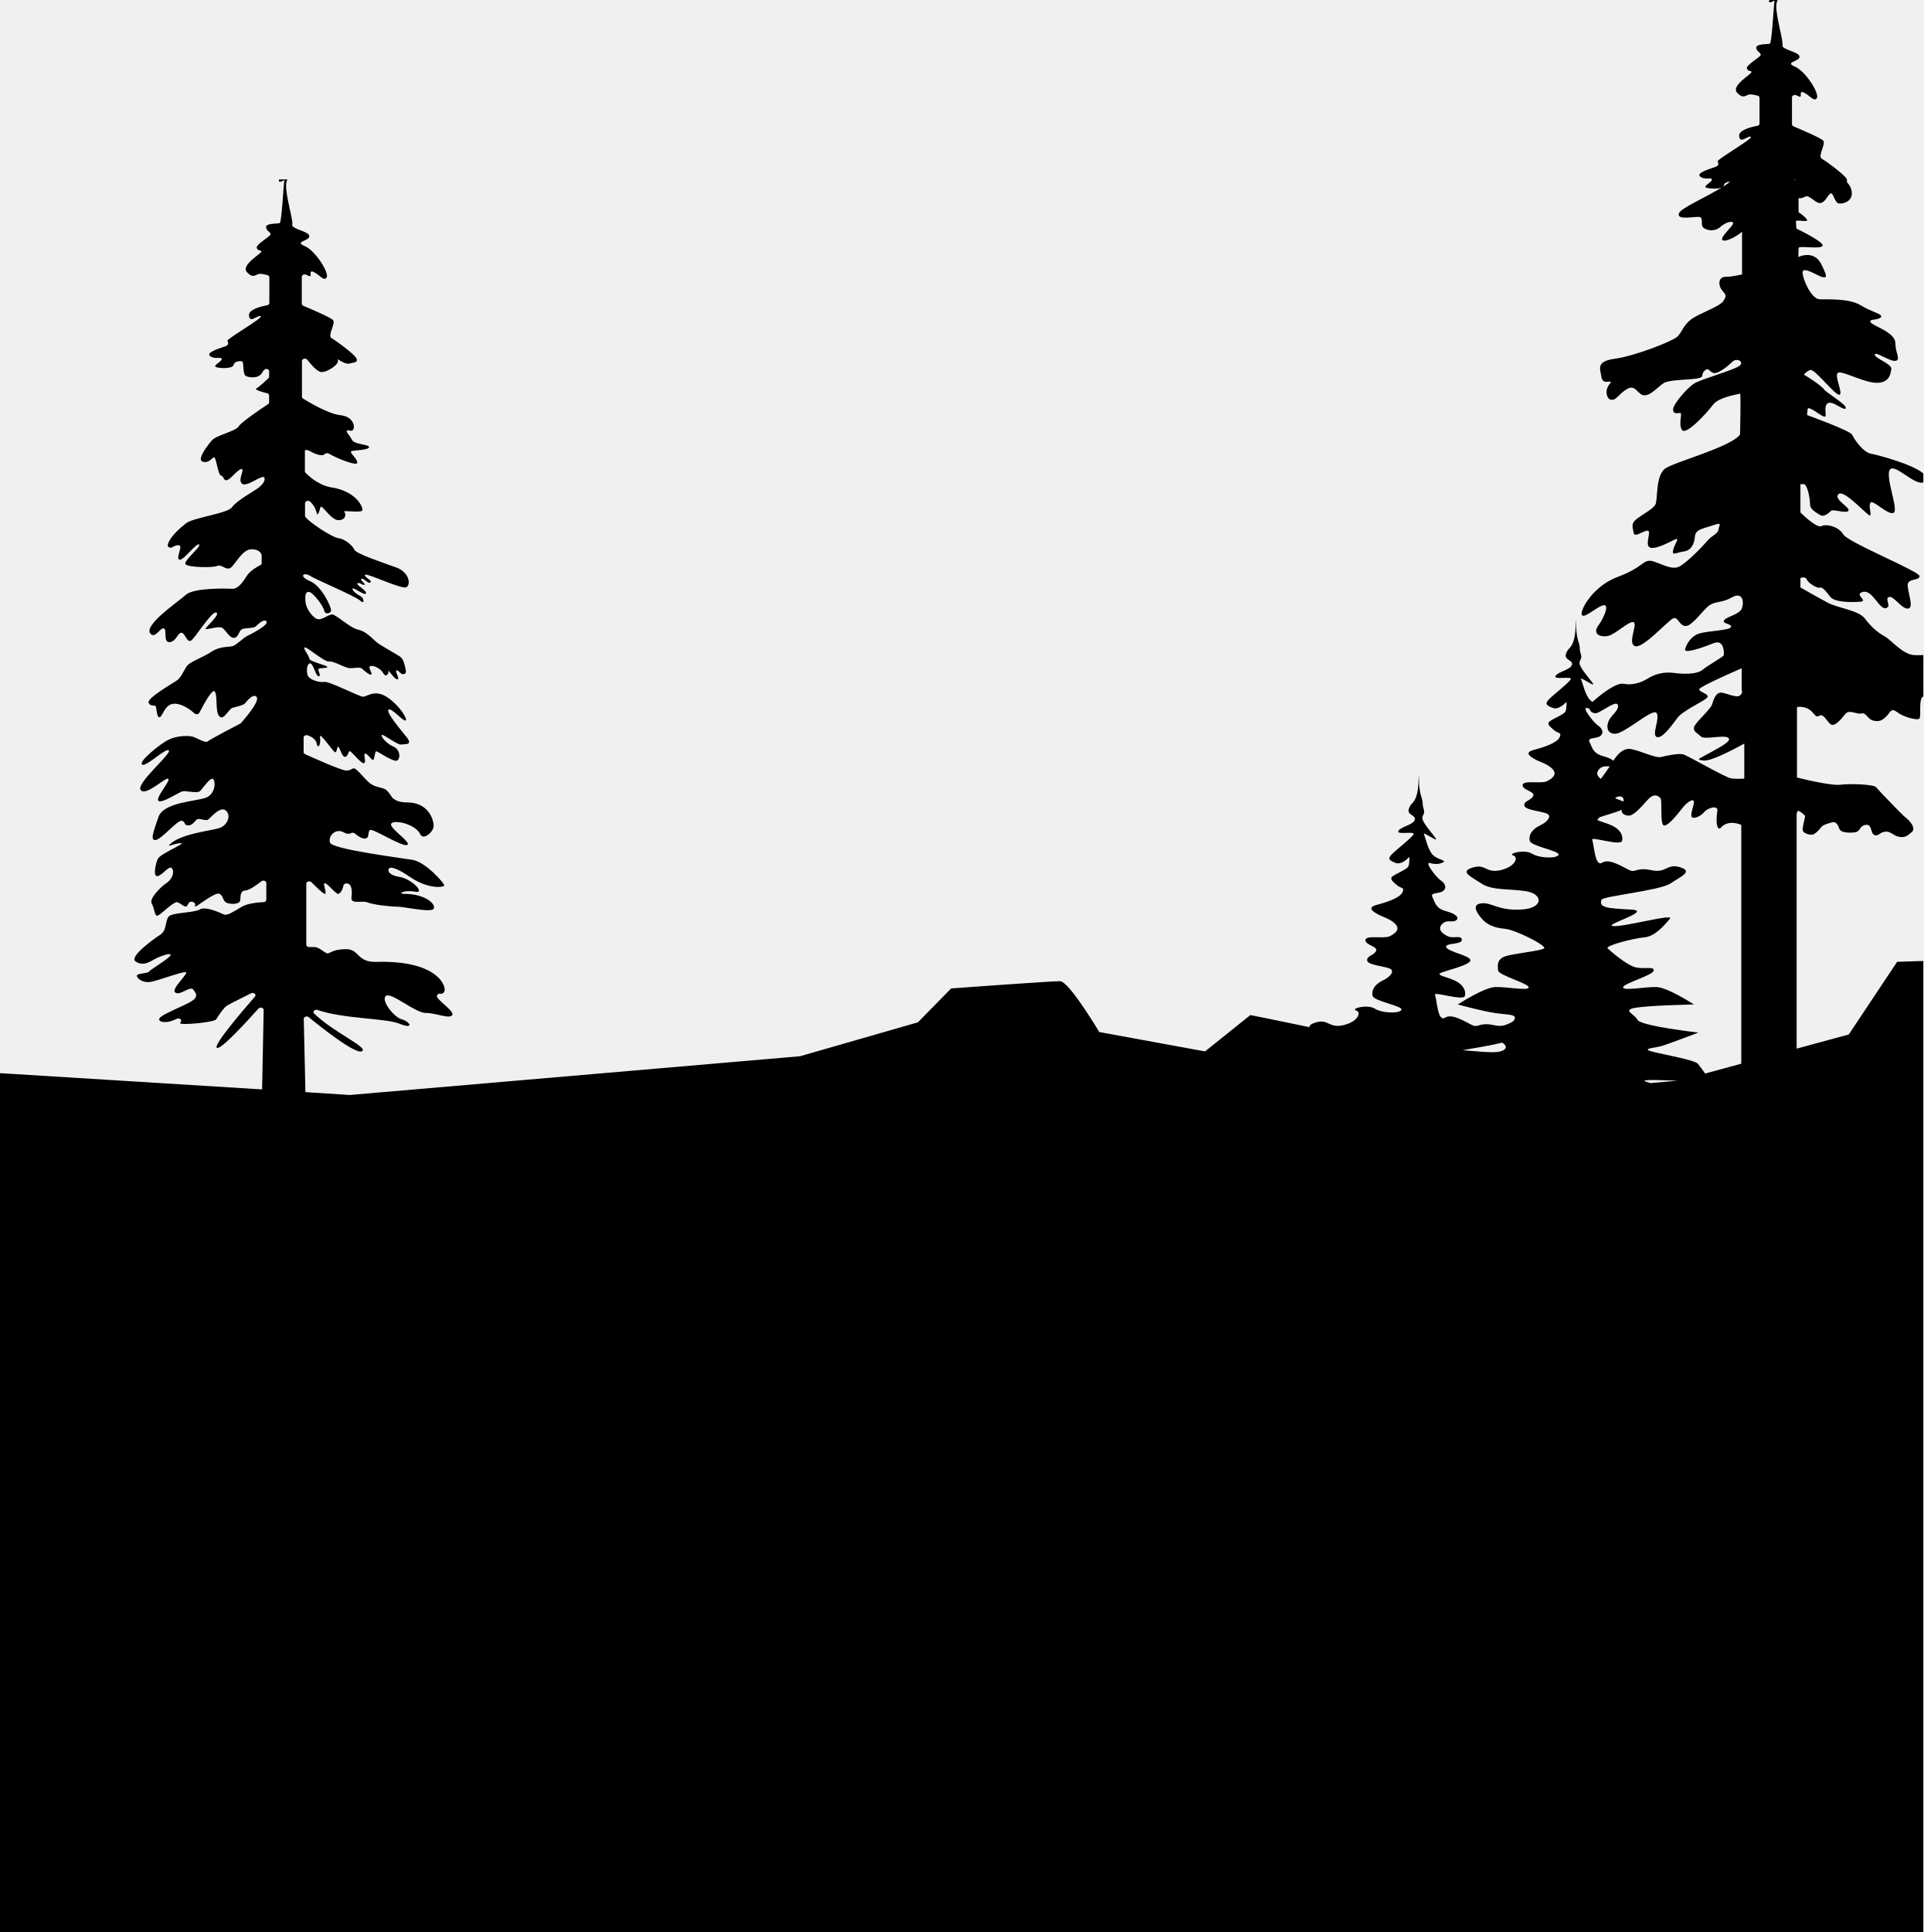
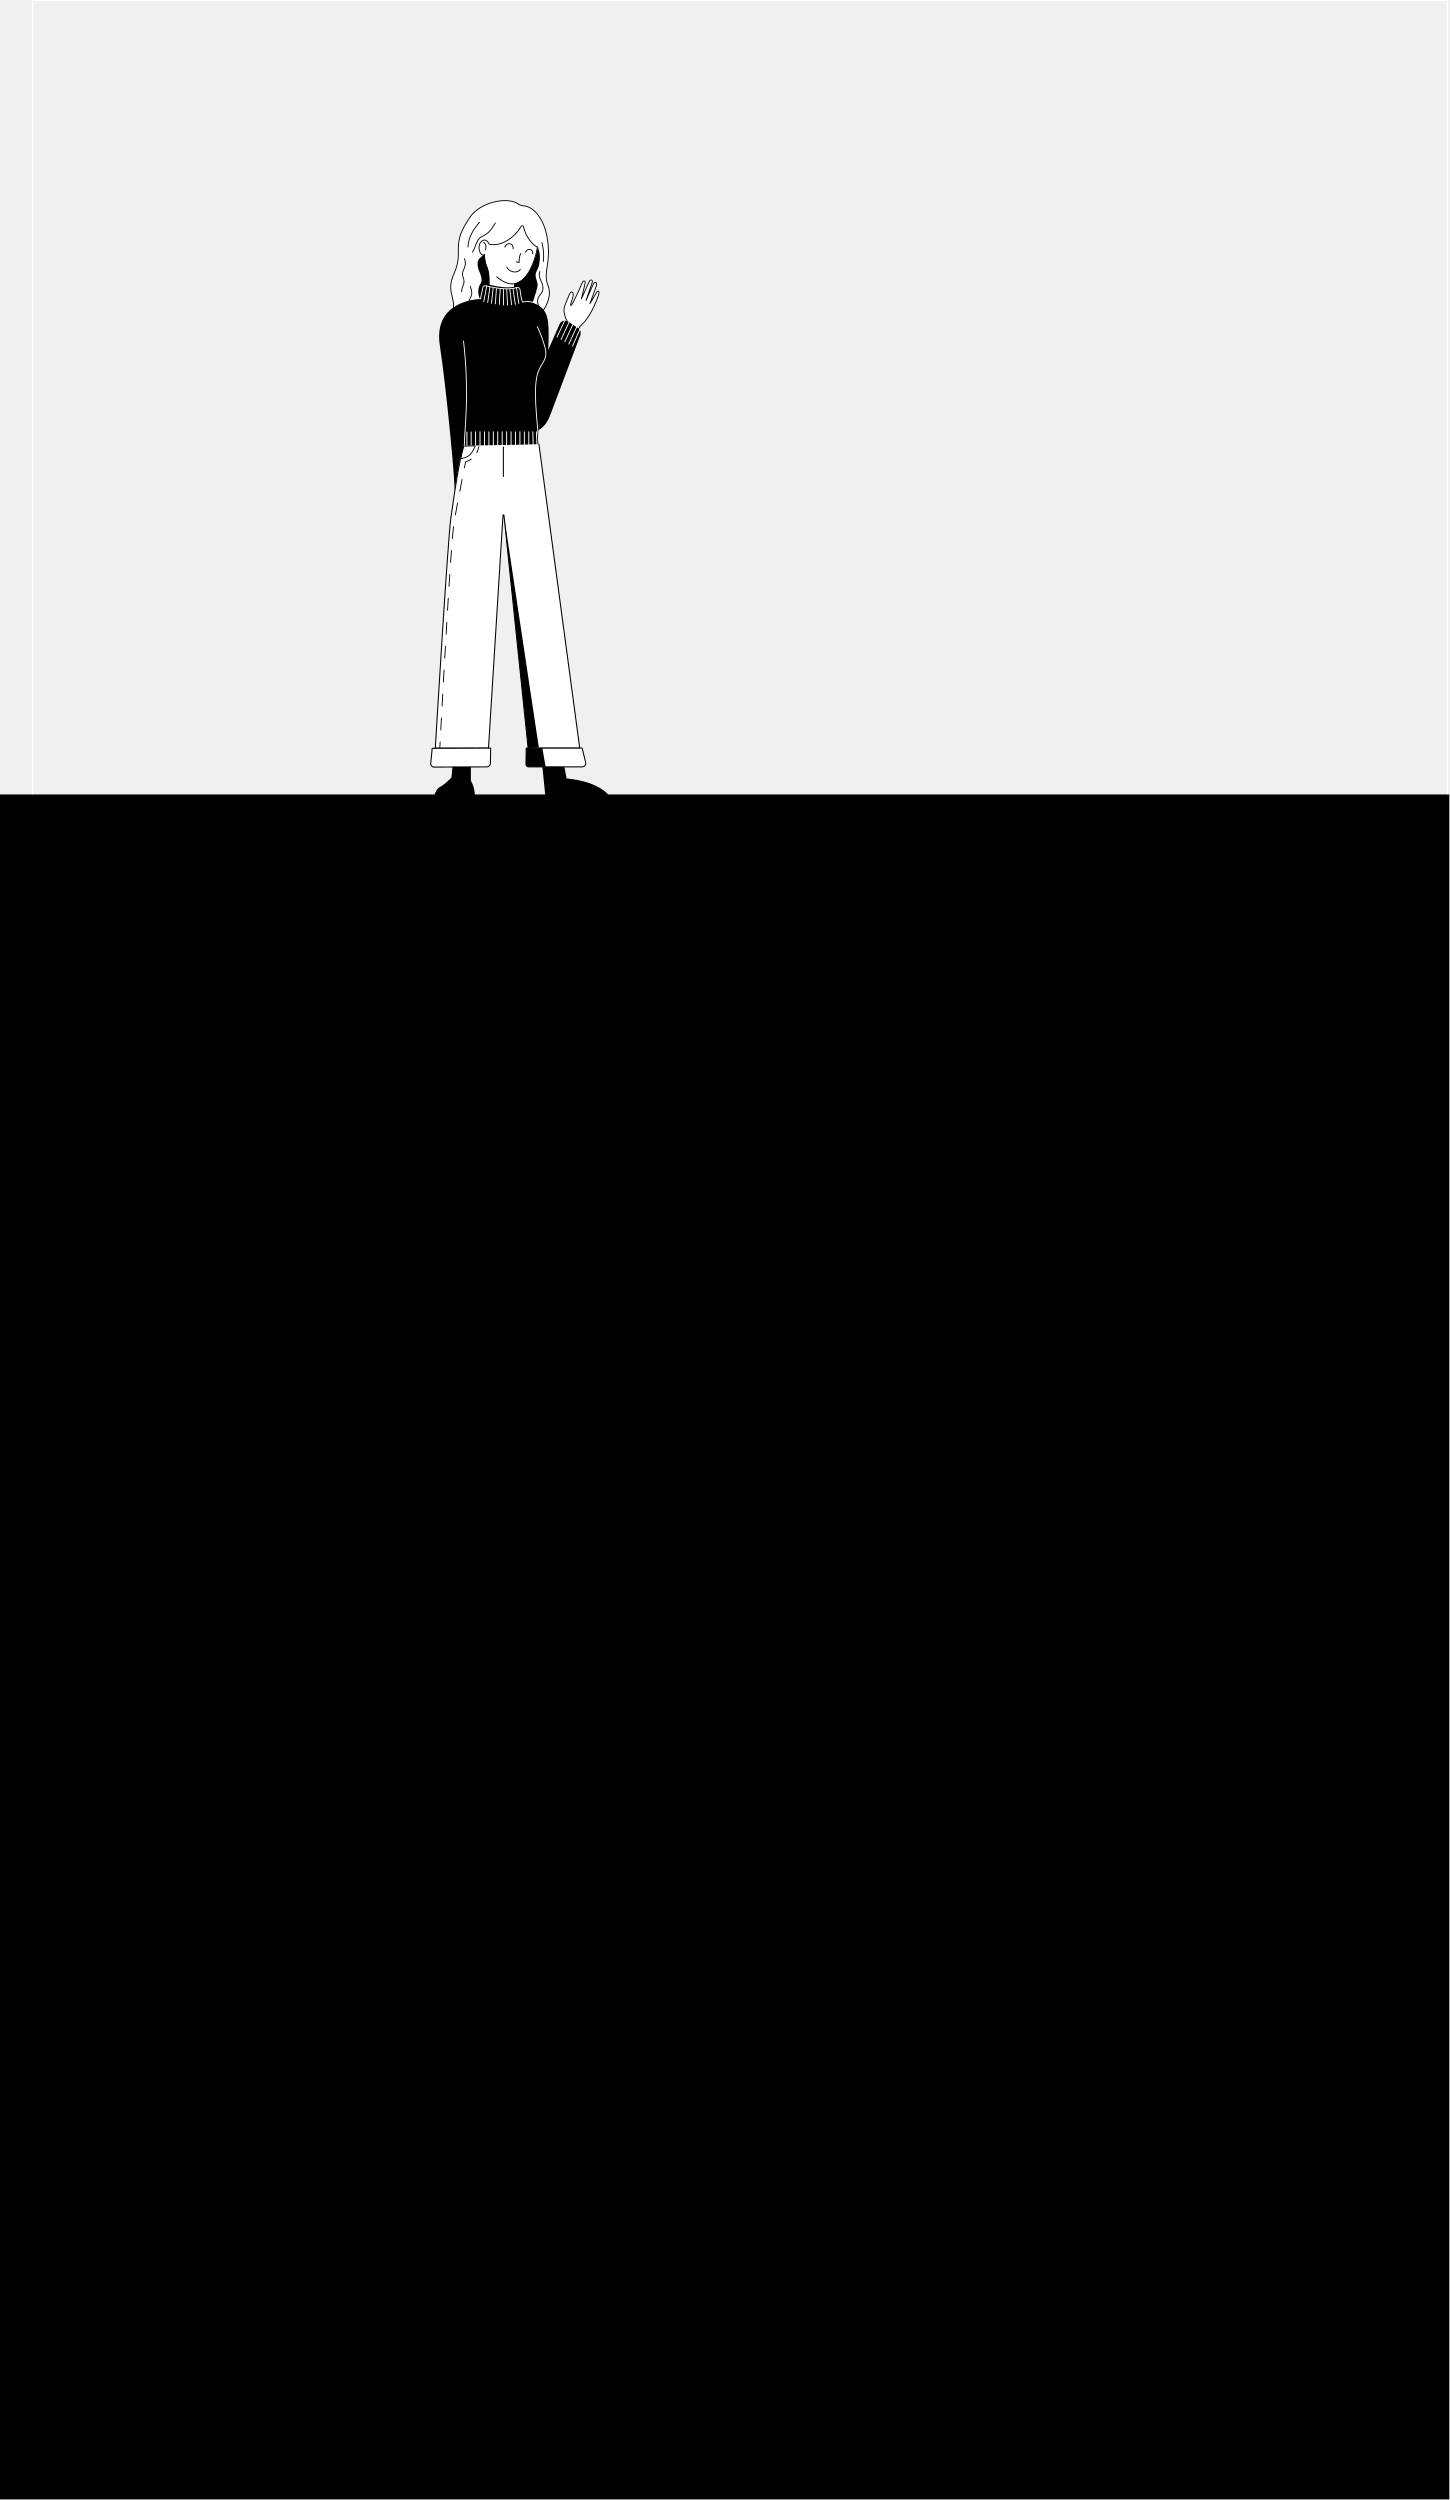
- <svg xmlns="http://www.w3.org/2000/svg" id="Layer_2" data-name="Layer 2" viewBox="0 0 1932.79 1941.22">
-   <g id="Layer_6" data-name="Layer 6">
-     <path d="M1932.79,484.64v-8.88c-10.43-9.3-45.88-18.66-52.54-19.87-8.3-1.5-17.14-15.02-19.01-19.1-1.87-4.08-45.26-19.74-45.26-19.74,0,0,0-2.15.54-6.01.54-3.86,12.05,6.01,16.34,7.51,4.28,1.5-1.07-9.01,3.48-13.09,4.55-4.08,16.87,8.15,18.48,4.72,1.61-3.43-20.09-15.88-21.96-19.1-1.87-3.22-19.01-14.38-19.82-14.38s1.87-3.43,6.16-4.94c4.29-1.5,24.91,25.54,29.19,24.89,4.29-.64-5.62-19.74-1.34-22.1,4.29-2.36,26.25,10.09,38.83,10.09s13.93-8.37,14.73-13.73c.8-5.36-16.6-10.73-16.6-14.59s15.53,7.3,20.89,6.22c5.36-1.07,0-7.08-.27-18.03s-23.3-17.17-24.91-20.82c-1.61-3.65,6.7-1.5,10.18-4.72,3.48-3.22-8.57-5.15-20.09-12.23-11.52-7.08-32.94-5.79-41.24-6.01-8.3-.21-17.14-20.39-17.14-27.04s15,3.43,19.28,4.51c4.29,1.07,6.96,1.93-.54-12.88-7.5-14.81-23.03-7.08-23.03-7.08,0,0,.27-6.22.27-9.01s21.69,1.5,24.1-2.15c2.41-3.65-26.25-17.38-26.25-17.38,0,0-.27-4.51-.54-7.08-.27-2.58,11.78,1.07,11.25-1.5-.54-2.58-8.57-7.94-8.57-7.94v-14.16s2.68.86,6.7-1.5c4.02-2.36,10.71,7.51,15.53,6.44s6.7-7.3,9.64-9.44,4.29,9.01,8.3,9.87c4.02.86,16.6-1.93,12.59-14.81-.64-2.07-2.2-4.39-4.35-6.86.45-.6.48-1.45-.05-2.79-1.62-4.09-20.77-18.07-25.11-20.53-4.34-2.45,4.6-15,1.45-18.21-2.7-2.75-23.8-11.72-29.76-14.21-.96-.4-1.56-1.2-1.56-2.07v-27.13c0-1.56,1.89-2.72,3.75-2.24.78.2,1.7.56,2.78,1.15,4.99,2.73-.57-6.18,5.11-3.82,5.67,2.36,10.78,10.18,13.39,5.55,2.61-4.64-11.35-27-22.24-31.55-10.89-4.55,5.22-5,4.77-10s-18.27-6.91-17.13-11.46c1.13-4.55-7.04-29.91-6.13-40.46.2-2.37.69-3.92,1.31-4.94h-8.37c-.5,1.48-.38,2.57,1.04,2.31,2.95-.55,4.65-2.82,4.08-.64-.57,2.18-2.61,41.46-4.54,42.19-1.93.73-13.84-.09-13.73,4,.11,4.09,5.11,5,4.43,7.46-.68,2.45-15.43,10.27-13.73,13.73,1.7,3.46,4.2,1.36,4.54,3.36.34,2-20.88,13.55-14.52,20.64,6.35,7.09,9.19,2.18,12.37,1.82,2.09-.24,5.86.59,8.19,1.18,1.21.31,2.02,1.21,2.02,2.23v25.87c0,1.09-.94,2.04-2.26,2.28-5.52.99-19.17,4.12-18.22,10.55,1.19,8.05,8.34-.95,11.74.41,3.4,1.36-34.38,22.78-33.36,24.82,1.02,2.05,1.36,3.82-1.53,5.18s-20.94,6-16,9.96,10.89.41,11.74,2.86c.85,2.45-9.02,6.68-5.96,8.18,2.44,1.19,11.77,1.78,15.91-.02-16.62,10.23-41.45,20.93-43.07,26.01-2.21,6.92,13.46,3.38,19.68,3.54,6.23.16,1,8.05,5.22,11.11,4.22,3.06,11.85,3.54,16.87-1.13,5.02-4.67,13.26-6.76,12.65-3.38-.6,3.38-15.06,15.45-10.04,17.06,5.02,1.61,19.08-7.89,19.08-9.01v43.13s-10.44,2.58-16.67,2.41c-6.23-.16-7.83,7.08-4.22,12.39,3.62,5.31,6.43,5.47,2.21,11.75-4.22,6.28-24.3,12.39-32.54,18.67-8.24,6.28-9.04,13.04-14.06,17.54-5.02,4.51-42.18,19.15-62.07,21.89-19.89,2.74-15.27,9.82-13.86,18.83,1.41,9.01,13.26.48,8.03,6.76-5.22,6.28-3.01,15.29,2.01,15.77,5.02.48,7.63-6.44,16.07-11.11,8.44-4.67,10.24,6.6,17.07,6.6s14.06-9.17,19.48-12.39c5.42-3.22,22.3-3.06,32.14-4.35,9.84-1.29,4.22-3.54,8.64-7.89,4.42-4.35,4.82,1.45,9.44,2.25,4.62.8,14.26-7.08,18.48-11.27,4.22-4.18,11.85-.64,7.83,3.54-4.02,4.18-38.77,13.68-46,18.19-7.23,4.51-21.29,20.76-21.29,26.07s4.82,3.54,7.23,3.54-2.21,11.75,1.81,17.22c4.02,5.47,24.71-16.9,30.93-25.27,6.23-8.37,26.31-10.62,27.32-11.43,1-.8,0,41.04,0,41.04-7.63,12.07-64.07,27.2-74.72,33.96s-7.63,32.19-10.44,36.7c-2.81,4.51-9.84,7.89-17.47,13.36-7.63,5.47-5.22,8.69-4.42,14.49.8,5.79,8.24-.97,13.66-1.77,5.42-.8-3.01,14.32,2.81,16.9s21.69-6.6,25.91-8.37-1.21,4.99-2.61,11.11c-1.41,6.12,3.21,2.25,10.65,1.29,7.43-.97,10.65-7.4,11.25-14.97.6-7.56,8.84-8.05,18.48-11.43,9.64-3.38,5.82,0,5.22,4.35-.6,4.35-6.83,6.12-10.85,10.94-4.02,4.83-19.89,21.57-28.52,26.23-8.64,4.67-22.7-5.96-29.93-5.79-7.23.16-7.63,7.08-32.14,16.26-24.51,9.17-37.56,32.83-35.95,37.82,1.61,4.99,14.46-7.4,21.29-9.33,6.83-1.93,1.81,11.43-4.62,20.28s2.41,12.07,9.84,10.46c7.43-1.61,21.69-15.93,25.71-13.68,4.02,2.25-6.63,21.41,1.41,23.98s33.34-26.07,38.36-28c5.02-1.93,5.83,7.89,12.65,7.73,6.83-.16,17.68-17.06,24.1-21.08,6.43-4.02,12.05-1.93,22.3-7.73,10.24-5.79,12.25,3.86,10.04,10.62-2.21,6.76-14.86,8.37-17.88,12.23-3.01,3.86,7.83,3.54,6.83,6.92-1,3.38-21.49,3.86-30.93,6.28-9.44,2.41-14.26,11.75-15.27,16.26-1,4.51,16.87-1.45,28.32-6.12,11.45-4.67,10.65,9.98,10.65,11.75s-16.07,10.3-21.29,14.81c-5.22,4.51-18.28,4.67-28.92,3.22-10.65-1.45-19.68,1.45-26.51,5.79s-16.27,6.76-23.7,5.15c-7.43-1.61-22.09,9.82-30.33,17.06-.45.39-.85.78-1.22,1.16-.84-.53-1.64-1.12-2.35-1.81-5.19-5.05-7.54-17.6-9.2-21.02s14.95,8.76,11.98,4.31c-2.97-4.46-11.24-13.52-13.1-18.57-1.85-5.05,2.9-4.9.86-11.29-2.04-6.39.25-4.46-2.53-12.78-2.68-8.02-2.09-20.28-2.38-21.56,0-.03,0-.13,0-.13,0,0,0,.04-.01.05,0-.01,0-.05-.01-.05,0,0,0,.1,0,.13-.29,1.28.3,13.54-2.38,21.56-2.78,8.32-5.56,6.54-7.6,12.92-2.04,6.39,7.79,6.09,5.93,11.14-1.85,5.05-13.35,6.39-16.31,10.84-2.97,4.46,16.87,0,15.2,3.42-1.67,3.42-16.13,14.56-21.32,19.61-5.19,5.05-3.34,6.68,3.15,9.21s13.9-6.09,13.9-6.09c0,0,.37,6.98-1.11,9.8-1.48,2.82-11.31,6.68-15.39,9.51-4.08,2.82.19,5.79,4.08,9.21,3.89,3.42,8.16,1.78,5.38,7.28-2.78,5.5-15.02,9.66-25.77,12.48-10.75,2.82-2.6,7.28,1.3,9.51,3.89,2.23,13.16,4.75,17.8,10.1,4.64,5.35-.93,9.51-6.3,12.03-5.38,2.53-23.92-1.49-24.1,3.71-.19,5.2,13.16,6.39,10.57,11.14-2.6,4.75-9.08,4.46-8.9,9.21.19,4.75,17.61,5.94,22.8,8.32,5.19,2.38.93,8.17-7.23,12.03-8.16,3.86-11.49,10.1-10.01,15.45,1.48,5.35,30.78,10.1,28.92,13.96-1.85,3.86-19.28,3.57-26.7-1.19-7.42-4.75-24.84,0-18.91,1.78,5.93,1.78,1.85,11.59-12.98,14.86-14.83,3.27-14.46-6.83-27.81-2.67-13.35,4.16-1.85,8.91,8.9,16.04,10.75,7.13,27.81,5.05,44.87,7.72,17.06,2.67,18.17,17.23-5.19,18.42-23.36,1.19-29.29-7.43-39.68-6.24-10.38,1.19-4.45,9.8.37,15.45,4.82,5.65,12.24,9.21,22.99,10.1s42.27,16.94,39.67,19.61c-2.6,2.67-30.03,5.05-38.93,8.02s-7.79,9.51-7.42,14.26c.37,4.75,30.78,13.07,30.78,16.94s-21.88-.59-33.37-.3c-11.49.3-37.82,17.53-37.82,17.53,0,0,21.51,5.94,35.6,8.32,14.09,2.38,24.47.89,21.14,7.13-.58,1.08-2.04,2.13-4.05,3.13-.77.34-1.53.7-2.32,1.04-1,.41-2.08.81-3.22,1.2-2.66.76-5.87,1.06-10.45.05-14.83-3.27-16.12,2.6-21.66.15-7.04-3.12-20.58-12.48-27.99-7.72-7.42,4.75-8.16-19.09-10.01-22.95-1.85-3.86,28.52,6.46,30.01,1.11,1.48-5.35-1.85-11.59-10.01-15.45-8.16-3.86-19.35-5.35-14.16-7.72,5.19-2.38,29.54-7.87,29.73-12.63s-21.57-8.24-24.17-13c-2.6-4.75,15.76-2.38,15.57-7.58-.19-5.2-8.46-.97-13.84-3.49-5.38-2.53-10.94-6.68-6.3-12.03,4.63-5.35,10.13-1.63,14.02-3.86,3.89-2.23,1.3-6.54-9.46-9.36-10.75-2.82-11.12-8.54-13.91-14.04s6.95-3.05,10.85-6.46c3.89-3.42,1.58-7.65-2.5-10.47-4.08-2.82-10.13-11.07-11.61-13.89-1.48-2.82-.34-3.94-.34-3.94,0,0,6.65,2.75,13.14.22,6.49-2.53-3.77-2.75-8.97-7.8-5.19-5.05-7.54-17.6-9.2-21.02-1.67-3.42,14.95,8.76,11.98,4.31-2.97-4.46-11.24-13.52-13.1-18.57-1.85-5.05,2.9-4.9.86-11.29-2.04-6.39.25-4.46-2.53-12.78-2.68-8.02-2.09-20.28-2.38-21.56,0-.03,0-.13,0-.13,0,0,0,.04-.01.05,0-.01,0-.05-.01-.05,0,0,0,.1,0,.13-.29,1.28.3,13.54-2.38,21.56-2.78,8.32-5.56,6.54-7.6,12.92-2.04,6.39,7.79,6.09,5.93,11.14-1.85,5.05-13.35,6.39-16.31,10.84-2.97,4.46,16.87,0,15.2,3.42-1.67,3.42-16.13,14.56-21.32,19.61-5.19,5.05-3.34,6.69,3.15,9.21,6.49,2.53,13.9-6.09,13.9-6.09,0,0,.37,6.98-1.11,9.8-1.48,2.82-11.31,6.68-15.39,9.51s.19,5.79,4.08,9.21c3.89,3.42,8.16,1.78,5.38,7.28-2.78,5.5-15.02,9.66-25.77,12.48-10.75,2.82-2.6,7.28,1.3,9.51,3.89,2.23,13.16,4.75,17.8,10.1,4.63,5.35-.93,9.51-6.3,12.03-5.38,2.53-23.92-1.49-24.1,3.71-.19,5.2,13.16,6.39,10.57,11.14-2.6,4.75-9.08,4.46-8.9,9.21s17.61,5.94,22.8,8.32c5.19,2.38.93,8.17-7.23,12.03-8.16,3.86-11.49,10.1-10.01,15.45,1.48,5.35,30.78,10.1,28.92,13.96-1.85,3.86-19.28,3.57-26.7-1.19-7.42-4.75-24.84,0-18.91,1.78,5.93,1.78,1.85,11.59-12.98,14.86-14.83,3.27-14.46-6.83-27.81-2.67-4.65,1.45-6.28,2.97-5.98,4.63-33.11-6.98-59.41-12.16-59.41-12.16l-45.56,36.51-106.3-19.47s-30.37-51.11-39.48-51.11-109.34,7.3-109.34,7.3l-33.41,34.07-118.45,34.07-452.55,38.94-44.5-2.89-1.68-73.62c-.05-2.11,3.15-3.19,4.99-1.68,13.08,10.69,47.1,37.65,53.54,34.22,6.93-3.7-28.14-18.62-48.06-37.81-1.96-1.89.58-4.64,3.38-3.66,25.5,8.98,68.35,8.22,82.01,13.69,16,6.41,10.67-2.14,2.67-4.27-8-2.14-21.33-19.23-16-23.5,5.33-4.27,29.33,17.09,40,17.09s24,6.41,26.67,2.14c2.67-4.27-17.3-16.09-15.32-19.8,1.99-3.71,4.65.57,7.32-3.71,2.67-4.27-5.33-32.05-69.33-29.91-18.67,0-16-12.82-29.33-12.82s-16,4.27-18.67,4.27-8-6.41-13.33-6.41h-5.08c-1.61,0-2.92-1.05-2.92-2.34v-61.31c0-2.22,3.49-3.19,5.21-1.45,4.92,5.01,11.79,11.68,13.46,11.68,2.67,0-2.67-10.68,0-10.68s10.67,10.68,13.33,10.68,5.33-6.41,5.33-8.55,10.67-6.41,8,12.82c0,6.41,10.67,2.14,16,4.27,5.33,2.14,21.33,4.27,29.33,4.27s34.67,6.41,37.33,2.14-8-14.96-29.33-14.96c-8,0,0-4.27,10.67-2.14,10.67,2.14-2.67-12.82-16-14.96-8.58-1.37-10.53-4.52-10.84-6.59-.22-1.5,1.4-2.81,3.26-2.58,2.87.35,8.28,2.33,18.24,9.17,18.67,12.82,34.67,10.68,34.67,8.55s-18.67-23.5-32-25.64c-13.33-2.14-80-10.68-82.67-17.09s5.33-14.96,13.33-10.68c4,2.14,6.21,1.85,7.43,1.03,1.18-.8,2.98-.64,4.03.27,2.57,2.21,6.57,5.11,9.88,5.11,5.33,0,2.67-6.41,5.33-8.55,2.67-2.14,32,17.09,37.33,14.96,5.33-2.14-18.67-17.09-16-21.37,2.67-4.27,24,0,29.33,10.68,2.67,6.41,13.33-2.14,13.33-8.55s-5.33-23.5-26.67-23.5c-13.33,0-16-6.41-16-6.41,0,0-2.67-4.27-5.33-6.41s-10.67-2.14-16-6.41c-5.33-4.27-13.33-14.96-16-14.96s-2.67,2.14-8,2.14c-4.7,0-34.22-13.26-41.19-16.42-.91-.41-1.47-1.19-1.47-2.03v-14.73c0-1.67,2.12-2.8,4.05-2.16,3.6,1.19,8.4,3.68,9.17,8.61.45,3.91,4.31,3.77,3.29-7.36-.4-4.73,12.48,14.14,14.75,15.55,2.27,1.41,1.99-5.32,3.46-5.36,1.48-.05,3.52,10.09,6.75,10.18,3.23.09,3.23-5.59,4.88-5.73,1.65-.14,11.57,13,14.35,12.09,2.78-.91-1.3-9.59,1.19-9.64,2.5-.05,6.47,6.96,7.94,6.36s1.65-8.32,3.06-8.68c1.42-.36,18.1,11.96,21.45,9.09,3.35-2.86,2.27-11.23-4.31-13.91s-12.77-10.32-11.52-11.59c1.25-1.27,16.17,10.41,19.46,9.64s12.48,1.14,5.5-7.5c-6.98-8.64-20.99-25.32-18.1-27.55,2.89-2.23,14.47,11.73,17.08,10.91,2.61-.82-5.79-15-18.44-23.41-12.65-8.41-20.48-.32-24.4-.5-3.91-.18-34.04-15.82-38.81-14.91s-15.77-2-17.02-7.46c-1.25-5.46.11-11.55,3.06-11.09,2.95.45,5.67,13.73,8.51,12.91,2.84-.82-2.16-6.64,0-7.64,2.16-1,8.4-.27,8.51-1.73.11-1.45-18.04-5.46-18.16-8.37-.11-2.91-7.04-10.91-4.43-11.27,2.61-.36,19.4,14.73,24.4,14.18,4.99-.55,15.55,6.46,20.65,6.64,5.11.18,10.33-1.36,12.26.45,1.93,1.82,8.28,7.27,9.53,5.91,1.25-1.36-3.74-6.82-1.25-8.27s10.44,2,13.05,6.82c2.61,4.82,5.79,1.18,5.22-1.73-.57-2.91,6.01,8.27,9.08,8.09,3.06-.18-2.95-8.27-.79-9,.81-.27,2.46,1.09,4.18,2.89,1.8,1.88,5.55.7,5.23-1.66-.78-5.84-2.45-12.84-6.01-15.14-6.47-4.18-20.43-11.55-24.4-15.18-3.97-3.64-10.33-10.46-17.93-11.91-7.6-1.45-22.13-15.46-25.99-15.18-3.86.27-9.53,5.27-13.84,4.82-4.31-.45-11.91-9.46-12.71-17-.79-7.55.11-11.27,3.97-10.37,3.86.91,13.84,13.91,14.75,18.64.91,4.73,7.26,2.82,6.92-.64-.34-3.46-9.08-23.82-21.11-28.91-12.03-5.09-6.24-9.37,0-5.36,6.24,4,45.84,20.55,50.5,25,4.65,4.46,3.74-2.91,0-4.73-3.74-1.82-9.19-6.27-7.6-7.46,1.59-1.18,11.91,7.55,13.28,4.82,1.36-2.73-10.78-8.91-8.62-10.18,2.16-1.27,4.88,2.27,7.04,1.55,2.16-.73-5.45-5.09-2.84-6,2.61-.91,6.01,5.18,8.85,3.64,2.84-1.55-7.72-6.18-5.11-7.73,2.61-1.55,36.88,15.18,41.42,12.46s2.72-15-10.21-19.73-40.4-13.73-42.21-17.91c-1.82-4.18-9.42-10.82-16-11.55-6.32-.7-29.98-16.39-33.28-21.51-.21-.32-.29-.69-.28-1.05.04-1.77.02-8.23,0-12.61-.01-2.09,3.16-3.16,4.98-1.66,2.45,2.02,5.23,5.59,6.91,11.91.91,3.55,2.61-2.64,3.63-6.27s10.44,13,17.93,13.09c7.49.09,8.28-6.36,5.9-8.37-2.38-2,16.79,1.27,18.16-1.36,1.36-2.63-5.66-19.6-31.79-23.35-.06,0-.12-.02-.18-.03-12.59-2.38-22.56-11.94-25.06-14.52-.4-.41-.61-.91-.61-1.43v-19.86s-.74-3.77,5.9-.02c5.24,2.96,11.71,5.03,13.98,2.58.98-1.06,2.8-1.33,4.12-.55,8.37,4.96,28.69,12.98,28.62,9.16-.09-4.57-8.17-10.02-6.04-11.39s16.94-1.02,17.87-4.09c.94-3.07-14.89-2.59-17.19-7.5-2.3-4.91-6.98-8.52-4.68-9.34,2.3-.82,4.09,1.57,5.96-.95,1.87-2.52.6-13.09-13.11-14.53-11.96-1.25-32.27-13.51-37.26-16.61-.71-.44-1.13-1.12-1.13-1.85v-35.94c0-2.35,3.84-3.23,5.39-1.24,4.3,5.53,10.22,12.14,14.02,12.34,6.55.34,18.55-8.39,16.6-11.8-1.96-3.41,6.55,4.64,11.74,3.27,5.19-1.36,8.68-.95,7.06-5.05-1.62-4.09-20.77-18.07-25.11-20.53-4.34-2.45,4.6-15,1.45-18.21-2.7-2.75-23.8-11.72-29.76-14.21-.96-.4-1.56-1.2-1.56-2.07v-27.13c0-1.56,1.89-2.72,3.75-2.24.78.2,1.7.56,2.78,1.15,4.99,2.73-.57-6.18,5.11-3.82s10.78,10.18,13.39,5.55c2.61-4.64-11.35-27-22.24-31.55-10.89-4.55,5.22-5,4.77-10s-18.27-6.91-17.13-11.46c1.13-4.55-7.04-29.91-6.13-40.46.2-2.37.69-3.92,1.31-4.94h-8.37c-.5,1.48-.38,2.57,1.04,2.31,2.95-.55,4.65-2.82,4.09-.64-.57,2.18-2.61,41.46-4.54,42.19-1.93.73-13.84-.09-13.73,4,.11,4.09,5.11,5,4.43,7.46-.68,2.45-15.43,10.27-13.73,13.73,1.7,3.46,4.2,1.36,4.54,3.36.34,2-20.88,13.55-14.52,20.64,6.35,7.09,9.19,2.18,12.37,1.82,2.09-.24,5.86.59,8.19,1.18,1.21.31,2.02,1.21,2.02,2.23v25.87c0,1.09-.94,2.04-2.26,2.28-5.52.99-19.17,4.12-18.22,10.55,1.19,8.05,8.34-.95,11.74.41,3.4,1.36-34.38,22.78-33.36,24.82,1.02,2.05,1.36,3.82-1.53,5.18s-20.94,6-16,9.96c4.94,3.96,10.89.41,11.74,2.86.85,2.45-9.02,6.68-5.96,8.18,3.06,1.5,17.02,2.05,17.87-1.91s6.13-4.23,8.51-3.68c2.38.55,0,13.09,4.26,14.87,4.26,1.77,12.94,2.32,16.17-3.82,1.62-3.07,3.32-3.65,4.62-3.46,1.31.19,2.19,1.2,2.19,2.26v5.54c0,.55-.24,1.07-.67,1.49-2.21,2.12-9.24,8.77-12.09,10.26-2.64,1.37,6.46,3.81,10.7,4.84,1.23.3,2.06,1.21,2.06,2.24v6.96c0,.7-.38,1.36-1.06,1.8-5.08,3.36-26.88,17.9-29.58,22.35-3.06,5.05-22.3,8.73-26.89,14.05-4.6,5.32-15.49,19.5-9.19,21.41,6.3,1.91,9.19-3.96,11.4-4.36s3.74,17.46,6.98,18.28c3.23.82,2.21,5.46,5.96,4.64,3.74-.82,11.57-11.73,14.81-11.18,3.23.55-4.43,11.32.51,14.87,4.94,3.55,20.77-10.23,22.3-6.14,1.53,4.09-4.43,9-6.98,10.91-2.55,1.91-21.11,12.27-25.53,18.69-4.43,6.41-38.98,10.37-46.3,16.23-5.88,4.71-16.6,13.74-18.29,21.78-.44,2.11,2.65,3.48,4.74,2.15,4.24-2.7,7.8-2.47,7.93-.19.17,3-4.6,13.09-.34,12.82,4.26-.27,16.85-17.32,19.23-15.28,2.38,2.05-16.51,16.78-13.62,19.91,2.89,3.14,27.23,3.55,31.66,1.64,4.43-1.91,7.49,3.41,12.26,2.45s12.09-19.09,22.13-19.23c9.16-.12,10.25,5.31,10.37,6.27.01.08.01.15.01.23v7.47c0,.8-.51,1.54-1.36,1.97-3.01,1.54-10.22,5.59-13.28,10.38-3.91,6.14-8.85,13.64-14.81,13.37-5.96-.27-38.64-1.23-46.81,6.14-8.17,7.36-44.6,31.78-34.89,39.55,4.43,3.96,9.19-6.68,12.77-5.86,3.57.82-.85,14.18,5.79,13.78,6.64-.41,8.17-9.41,11.91-9.41s5.28,9.82,9.36,8.05c4.09-1.77,20.43-29.46,25.53-28.37,5.11,1.09-10.04,14.32-10.55,16.23-.51,1.91,13.62-3.27,17.02-.68,3.4,2.59,8,11.59,12.6,9.68s3.4-8.05,8.51-9c5.11-.95,10.21-.41,12.26-2.32,2.04-1.91,8.57-8.37,10.84-4.82,2.27,3.55-16.34,13-19.63,14.55-3.29,1.55-10.44,8.73-14.07,10-3.63,1.27-13.05-.09-21.9,5.91-8.85,6-21.79,9.64-25.08,15.09-3.29,5.46-5.45,10.64-8.96,13.28-3.52,2.64-31.09,18.19-28.82,22.73,2.27,4.55,6.47,1.55,7.26,3.91.79,2.36,1.02,12.64,4.31,10.37,3.29-2.27,5.22-14.82,16.57-13.18,7.48,1.08,14.23,6.23,17.95,9.62,1.43,1.3,4.06.94,4.88-.66,3.92-7.7,12.94-24.51,15.41-21.41,3.18,4,.23,20.73,4.77,25.1,4.54,4.36,9.19-7.64,13.28-8.73,4.09-1.09,11.01-2.55,12.6-4.64,1.59-2.09,8.74-10.73,11.69-5.82,2.72,4.53-13.4,23-15.9,25.82-.21.24-.48.44-.79.6-3.87,2-30.56,15.83-32.67,17.85-2.27,2.18-11.69-4.09-15.66-4.91-3.97-.82-14.41-1.18-23.26,3-8.85,4.18-31.09,22.46-27.01,25.19,4.09,2.73,23.94-17.37,26.89-14.18,2.95,3.18-33.59,33.37-28.26,39.83,5.33,6.46,24.62-13.09,27.57-11.37,2.95,1.73-13.28,19.19-9.76,22.19s21.33-9.37,24.74-9.73c3.4-.36,14.41,2.36,17.02-.09,2.61-2.45,10.67-14.82,13.28-12,2.61,2.82,2.04,14.82-7.15,18.55-9.19,3.73-42.78,4.46-47.89,19.46-5.11,15-8.74,24-2.72,23.1,6.01-.91,21.67-19.91,25.99-19.28,4.31.64,1.7,4.55,6.58,4.64,4.88.09,6.92-5.27,9.3-6.27,2.38-1,8.62,2.18,10.89.36,2.27-1.82,12.37-14.09,17.82-8.91,5.45,5.18,1.25,14.18-5.56,17.09s-40.06,5.64-50.95,16.91c-3.4,3.09,3.52-.82,10.89-1.36,7.38-.55-20.54,10.55-22.92,15.82s-5.11,18.46,0,17.28c5.11-1.18,11.46-11.46,14.3-7.64,2.84,3.82-.11,11.18-5.56,14.64-5.45,3.46-17.7,15.73-14.87,20.46,2.84,4.73,2.84,13.55,6.13,12.27,3.29-1.27,16.45-14.82,19.86-13.46,3.4,1.36,7.15,5.27,8.96,4.18,1.82-1.09,1.82-5.55,5.79-4.64,3.97.91,2.61,3.64,2.95,4.82.34,1.18,19.97-14.91,24.28-12.91,4.31,2,3.18,7.64,7.72,9.27,4.54,1.64,12.26,1.27,13.16-2.18.91-3.46-.91-9.82,5.45-10.37,3.97-.34,11.12-5.43,15.93-9.2,1.84-1.45,4.95-.39,4.95,1.68v16.92c0,1.24-1.21,2.25-2.75,2.32-5.11.23-16.09,1.15-22.21,4.83-8.17,4.91-14.3,8.91-17.48,7.64-3.18-1.27-18.16-8.73-24.51-5.09s-27.92,2.91-31.32,7.27c-3.4,4.36-1.59,13.82-8.4,18.19-6.81,4.36-31.32,22-24.74,26.73,6.58,4.73,13.16,1.27,18.38-1.82,5.22-3.09,18.16-7.64,16.79-4.36-1.36,3.27-19.74,14-21.56,16.37-1.82,2.36-13.39,1.45-12.26,4.73,1.13,3.27,7.04,6.91,14.07,5.64,7.04-1.27,29.73-9.82,34.72-9.82s-15.21,17.09-10.21,20.55c4.99,3.46,14.75-6.91,17.93-3.09,3.18,3.82,5.45,7.27-1.59,11.82-7.04,4.55-31.55,13.64-32.45,17.64-.91,4,8.4,4.36,15.21,1.09.75-.36,1.64-.75,2.63-1.16,2.78-1.15,5.47,1.52,3.59,3.52-.35.37-.54.68-.54.92,0,2.36,34.5-.73,36.31-3.82,1.82-3.09,7.72-11.82,10.89-13.82,1.89-1.19,14.32-7.43,24.12-12.31,2.69-1.34,5.75,1.24,3.93,3.32-14.3,16.39-41.81,48.79-38.26,51.37,3.7,2.68,30.15-26.31,41.77-39.37,1.66-1.87,5.34-.9,5.29,1.4l-1.59,79.82L0,1078.27v862.95h1932.79v-975.66l-26.32.84-48.6,73.01-52.41,14.25v-236.07s.6-2.41,1.41-2.9c.8-.48,6.83,4.02,7.03,5.31.2,1.29-2.21,9.01-2.41,13.36s7.83,5.63,9.84,5.31c2.01-.32,6.23-3.86,8.24-6.92,2.01-3.06,7.03-4.18,11.45-5.47,4.42-1.29,6.23,3.38,7.43,6.6,1.2,3.22,7.43,4.18,14.66,3.54,7.23-.64,4.42-6.12,11.45-7.56,7.03-1.45,4.82,8.53,9.04,10.14,4.22,1.61,5.42-2.9,11.05-3.38,5.62-.48,7.63,4.02,13.66,5.15,6.03,1.13,8.44-.97,12.85-4.67,4.42-3.7-1.41-10.94-5.62-14.16-4.22-3.22-28.12-28.33-30.33-31.06-2.21-2.74-25.91-3.7-35.95-2.41-10.04,1.29-43.45-7.24-43.45-7.24v-70.6c0-.64,8.57-1.29,13.66,3.22,5.09,4.51,5.09,7.51,9.11,5.15,4.02-2.36,7.77,6.87,11.52,9.01,3.75,2.15,10.18-5.36,14.19-10.52,4.02-5.15,11.52.64,16.34-.64s6.16,6.22,12.32,7.3c6.16,1.07,8.3-.21,12.59-4.29s4.55-9.23,10.98-4.29c6.43,4.94,18.48,7.94,21.69,6.87,3.21-1.07-.54-17.17,3.48-21.89.29-.34.67-.52,1.12-.59v-41.72c-3.53.06-6.61.11-8.89.03-11.78-.43-23.57-15.45-30-18.88-6.43-3.43-13.66-9.44-19.82-17.81-6.16-8.37-26.78-10.52-36.69-15.67-9.91-5.15-28.12-15.67-28.12-15.67v-9.44s5.09-2.15,6.43,1.5c1.34,3.65,10.71,9.23,13.12,8.15,2.41-1.07,6.16,3.65,10.44,9.23s20.89,5.58,30,4.94c9.11-.64-6.96-7.3,2.68-9.87,9.64-2.58,16.34,17.6,23.03,16.31,6.7-1.29-1.61-9.44,3.21-11.16,4.82-1.72,12.59,12.23,19.28,11.59s-1.61-19.31-.27-24.89c1.34-5.58,11.52-3,11.78-7.73.27-4.72-72.04-33.91-76.59-41.85-4.55-7.94-17.14-10.94-21.96-8.37-4.82,2.58-21.16-13.73-21.16-13.73v-28.48c.26.1,1.01.14,2.95-.06,4.02-.43,6.7,14.38,6.7,20.17s6.7,8.58,10.18,10.94c3.48,2.36,8.57-1.72,10.71-4.08,2.14-2.36,15.27,3,17.68-.21,2.41-3.22-15.53-11.59-9.91-16.74,5.62-5.15,29.73,22.53,31.6,21.46,1.87-1.07-1.87-9.44.54-12.88,2.41-3.43,17.14,12.66,23.03,10.3,5.89-2.36-8.84-36.48-3.48-43.56,4.83-6.39,24.93,16.39,33.53,12.87ZM1507.26,1056.52c-6.57,1.75-23.86-.22-37.46-1.34,12.46-2.19,28.62-4.73,39.72-7.6,4.3,2.55,6.37,6.64-2.25,8.94ZM1805.2,180.31h-2.62c.81-.32,1.79-.34,2.62,0ZM1732.19,186.48c.65-3.03,3.9-3.9,6.46-3.89-2.03,1.62-4.44,3.28-7.1,4.96.33-.31.56-.67.65-1.07ZM1658.55,1088.26c-3.61-1.01-5.86-1.84-5.94-2.32-.2-1.31,16.7-.72,32.93-.08l-26.99,2.4ZM1749.82,1068.79l-36.34,9.88c-2.4-3.73-5.82-7.78-7.1-9.67-2.6-3.86-35.25-9.51-46.38-12.48s2.99-3.57,9.3-5.35c6.3-1.78,37.45-13.67,37.45-13.67,0,0-57.87-6.54-61.21-12.78-3.34-6.24-15.92-9.8-1.83-12.18,14.09-2.38,58.56-3.27,58.56-3.27,0,0-26.33-17.23-37.82-17.53-11.49-.3-33.37,4.16-33.37.3s30.41-12.18,30.78-16.94c.37-4.75-10.73-.59-19.63-3.57-8.9-2.97-24.13-16.04-26.72-18.72-2.6-2.67,26.35-10.1,37.11-10.99,10.75-.89,20.74-13.07,25.56-18.72,4.82-5.65-46.82,8.59-57.2,7.4-10.38-1.19,41.26-15.42,17.9-16.61-23.36-1.19-32.59-1.83-29.45-9.88,1.39-3.57,58.37-9.14,69.13-16.27,10.75-7.13,23.2-12.18,9.85-16.34-13.35-4.16-13.93,6.24-28.76,2.97-14.83-3.27-16.12,2.6-21.66.15-7.04-3.12-20.58-12.48-27.99-7.72-7.42,4.75-8.16-19.09-10.01-22.95-1.85-3.86,28.52,6.46,30.01,1.11,1.48-5.35-1.85-11.59-10.01-15.45-5.7-2.7-12.87-4.24-14.91-5.73.77-.81,1.55-1.69,2.33-2.62,4.82-1.73,15.42-4.49,22.15-7.42-.05,3.16,1.9,5.25,6.6,5.77,5.82.64,14.26-10.3,20.29-16.58,6.03-6.28,10.24-3.22,12.25-.8s-1,27.68,3.82,27.36c4.82-.32,14.46-12.88,18.08-17.54,3.62-4.67,9.44-9.33,11.25-7.4,1.81,1.93-3.82,13.68-1.81,16.26,2.01,2.58,9.24-.8,12.65-4.99,3.41-4.18,14.46-7.4,13.06-.8-2.21,14.65,1,19.64,3.41,16.74,8.03-9.17,20.69-2.9,20.69-2.9v239.93ZM1606.8,773.08c3.47-4.01,7.43-2.93,10.83-3.07-1.81,2.94-5.17,7.59-8.91,12.57-3.33-2.45-5.25-5.67-1.92-9.5ZM1623.04,802.15c1.35-1.16,2.58-1.87,3.66-1.94,4.51-.29,5.17,2.2,4.73,5.21-2.33-1.11-5.37-2.19-8.39-3.27ZM1752.83,782.35s-7.03.48-12.85-.16c-5.83-.64-43.99-23.18-48.81-24.3-4.82-1.13-16.47,1.45-22.09,2.74-5.62,1.29-21.29-6.6-30.33-8.05-7.22-1.16-12.91,4.88-17.56,11.79-1.65-1.58-4.86-3.2-9.82-4.51-10.75-2.82-11.12-8.54-13.91-14.04-2.78-5.5,6.95-3.05,10.85-6.46,3.89-3.42,1.58-7.65-2.5-10.47-4.08-2.82-10.13-11.07-11.61-13.89-1.48-2.82-.34-3.94-.34-3.94,0,0,1.33.55,3.38.93.37,2.68,3.07,4.33,5.57,4.7,4.42.64,20.29-13.04,22.7-8.85,2.41,4.18-4.22,9.33-7.63,14.16-3.41,4.83-4.82,14.97,4.82,15.29,9.64.32,38.16-26.23,41.98-20.92,3.82,5.31-5.22,22.05.2,24.14,5.42,2.09,15.06-11.59,20.89-19.31,5.83-7.73,28.52-17.38,30.13-20.76,1.61-3.38-9.04-5.15-8.24-8.05.8-2.9,42.58-20.92,42.58-20.92v22.05s1.61,2.9-2.01,5.47c-3.62,2.58-15.06-3.38-19.28-3.06-4.22.32-6.63,5.47-8.23,11.27-1.61,5.79-17.07,18.51-18.28,23.34-1.21,4.83,3.01,5.47,6.63,9.33,3.62,3.86,23.1-1.93,27.72,1.45,4.62,3.38-11.45,10.94-20.09,15.93-8.64,4.99-13.66,5.95-4.62,6.92,9.04.97,40.77-17.06,40.77-17.06v35.25Z" />
+ <svg xmlns="http://www.w3.org/2000/svg" id="Layer_2" viewBox="0 0 1399.32 2413.79">
+   <defs>
+     <style>
+       .cls-1, .cls-2, .cls-3, .cls-4, .cls-5, .cls-6, .cls-7, .cls-8, .cls-9 {
+         stroke-linecap: round;
+         stroke-linejoin: round;
+       }
+ 
+       .cls-1, .cls-2, .cls-3, .cls-4, .cls-7, .cls-8, .cls-9 {
+         fill: none;
+       }
+ 
+       .cls-1, .cls-3, .cls-5, .cls-6, .cls-7 {
+         stroke: #000;
+       }
+ 
+       .cls-1, .cls-6 {
+         stroke-width: 1.01px;
+       }
+ 
+       .cls-2 {
+         stroke-width: 1.07px;
+       }
+ 
+       .cls-2, .cls-4, .cls-8, .cls-9 {
+         stroke: #fff;
+       }
+ 
+       .cls-3, .cls-4, .cls-5, .cls-7 {
+         stroke-width: .86px;
+       }
+ 
+       .cls-5, .cls-6 {
+         fill: #fff;
+       }
+ 
+       .cls-7 {
+         stroke-dasharray: 11.57 11.57;
+       }
+ 
+       .cls-8 {
+         stroke-width: .91px;
+       }
+ 
+       .cls-9 {
+         stroke-width: .91px;
+       }
+     </style>
+   </defs>
+   <g id="Layer_2-2" data-name="Layer_2">
+     <g>
+       <g>
+         <path class="cls-5" d="M524.06,300.3s9.83-12.5,5.06-24.53c-5.48-13.81,4.03-21.5-1.17-48.12-3.63-18.62-13.98-28.32-22.15-28.83-2.06-.13-4-.92-5.72-2.07-10.29-6.89-35.93-1.91-46.1,12.66-20,28.66-5.2,32.58-15.92,55.51-8.78,18.77,6.34,27.04-3.62,39.35l89.61-3.96Z" />
+         <path class="cls-5" d="M546.34,316.17s1.74-6.21.84-7.19-4.27-8.76-1.55-14.68,4.83-14.58,7.21-11.99-3.07,11.81-1.71,12.63,10.99-21.81,10.99-21.81c1.01-2.92,3.73-2.2,2.72.72l-3.45,14.63,7.45-16.57c1.13-2.66,4-1.69,2.87.97l-5.91,17.27,6.99-15.73c1.58-3.25,4.26-1.51,3.02,1.49l-6.26,17.36,6.14-10.36c1.75-3.37,3.39-1.83,2.29,1.74,0,0-6.57,19.69-15.11,27.59-4.95,4.58-6.54,9.84-6.54,9.84l-9.97-5.92Z" />
+         <path class="cls-3" d="M479.57,267.2c24.71,21.38,36.56-12.18,39.35-28.61" />
+         <path class="cls-3" d="M467.87,245.95s-.77,4.65,3.39,15.39" />
+         <path class="cls-3" d="M502.65,244.73c-1.14,3.18-1.74,6.14-1.35,8.69l-2.84-.63" />
+         <path class="cls-3" d="M518.92,238.59c-4.78-1.95-11.56-10.32-13.43-19.62-.23-1.17-1.77-1.41-2.34-.37-5.19,9.37-18.24,19.94-30.87,17.15,0,0-2.45-6.3-6.94-3.06-5.27,3.79-2.49,15.37,2.53,13.27" />
+         <path d="M505.93,391.02l34.39-78.08c1.4-3.19,5.34-4.34,8.25-2.42l9.61,6.36c2.19,1.45,3.08,4.21,2.16,6.67l-29.37,78c-4.33,11.5-12.85,16.92-25.13,17.31l-2.38.29c-3.94.12-6.7-1.7-5.41-5.42l7.73-22.28c.05-.14.11-.28.17-.42Z" />
+         <path class="cls-3" d="M469.61,256.92c2.5,4.48,4.81,29.48-2.09,35.21,0,0,18.75,12.27,34.14-.45-3.1-2.97-5.41-14.11-4.3-16.98" />
+         <path class="cls-3" d="M478.24,215.29c-3.78,6.29-5.9,9.9-13.62,13.53-4.97,2.55-5.46,10.93-8.47,14.56" />
+         <path class="cls-3" d="M448.49,249.76c3.16,9.47-4.16,11.01-1.31,18.03,2.73,6.73-2.07,8.81-1.33,13.81" />
+         <path d="M519,276.54c.86-4.56-3.35-8.96-1.34-13.66,2.02-4.7,3.03-5.09,3.55-12.34s-2.01-12.08-2.01-12.08c-.16-.03-3.85,30.15-22.84,35.6-.71,2.89,2.43,9.37,4.93,19.44,0,.67,3.46,3.08,11.65,2.79,0,0,5.2-15.19,6.06-19.75Z" />
+         <path class="cls-3" d="M463.05,214.72c-4.12,4.05-11.28,14.23-11.14,23.77" />
+         <path class="cls-3" d="M523.2,234.34c1.79,5.66,2.03,13.51,1.41,18.1" />
+         <path class="cls-3" d="M487.45,238.59s1.47-4,5.04-3.22,2.9,4.97,2.9,4.97" />
+         <path d="M520.36,429.11l-.59-11.79c5.63-27.76,12.71-90.71,8.84-109.74-3.69-18.12-25.28-16.93-25.28-16.93,0,0-2.77-11-2.84-15.59-8.82,6.34-33.62-1.83-33.62-1.83l-4.25,15.53s-44.67,1.13-37.98,44.63c6.39,41.53,16.08,143.18,14.07,143.58,1.5-12.28,5.13-35.13,8.96-46.74l72.7-1.12Z" />
+         <path class="cls-3" d="M507.37,243.63s1.29-3.51,4.42-2.82,2.55,4.36,2.55,4.36" />
+         <path class="cls-3" d="M489.39,257.87c1.98,4.81,10.14,6.76,12.98,2.08" />
+         <path class="cls-4" d="M447.54,329.24c5.94,51.96.97,83.85.74,101.51" />
+         <path class="cls-4" d="M520.36,429.11c-1.38-21.53-6.55-56.05-.41-71.03,4.26-9.3,9.49-12.13,5.9-24.02-3.89-12.91-7.15-18.75-7.15-18.75" />
+         <path d="M469.51,288.86l2.01-8.92.6-1.57s1.89-12.25-1.17-19.02-3.08-13.4-3.08-13.4c0,0-.76-.59-4.82,3.45s-.73,11.79.4,14.43,2.57,7.56.13,10.71-2.2,10.6-.29,13.39,6.23.93,6.23.93Z" />
+         <path class="cls-4" d="M455.19,289c4.23-1.53,5.86-1.06,8.66-.42l2.39-10.9c.24-1.24,1.47-2.04,2.7-1.73,5.77,1.43,21.25,4.75,29.86,1.69,1.51-.54,3.13.47,3.3,2.07.39,3.75,1.17,9.42,2.53,11.98,0,0,9.55-2.87,18.33,4.63" />
+         <path class="cls-3" d="M520.91,297.72s-4.4-7.54.39-12.75c3.2-3.48,3.71-7.34,2.04-11.42-1.36-3.34-3.79-7.11-2.1-11.38" />
+         <line class="cls-4" x1="469.9" y1="276.18" x2="467.1" y2="291.18" />
+         <line class="cls-4" x1="473.04" y1="277" x2="470.88" y2="292" />
+         <line class="cls-4" x1="476.18" y1="277.83" x2="474.53" y2="292.83" />
+         <line class="cls-4" x1="479.32" y1="278.65" x2="478.24" y2="293.44" />
+         <line class="cls-4" x1="498.76" y1="277.98" x2="500.92" y2="292.98" />
+         <line class="cls-4" x1="495.38" y1="278.92" x2="497.54" y2="293.92" />
+         <line class="cls-4" x1="492.24" y1="279.16" x2="493.91" y2="294.16" />
+         <line class="cls-4" x1="489.25" y1="279.2" x2="490.02" y2="294.65" />
+         <line class="cls-4" x1="486.12" y1="279.14" x2="486.12" y2="294.5" />
+         <line class="cls-4" x1="482.95" y1="278.95" x2="482.1" y2="293.92" />
+         <path class="cls-3" d="M454.05,276.3c.59,2.27,2.02,5.22,1.26,8.26s-2.44,4.63-2.44,7.16" />
+         <line class="cls-4" x1="545.5" y1="308.92" x2="537.78" y2="325.56" />
+         <line class="cls-4" x1="549.42" y1="311.16" x2="541.7" y2="327.8" />
+         <line class="cls-4" x1="553.08" y1="313.34" x2="545.36" y2="329.99" />
+         <line class="cls-4" x1="556.86" y1="315.63" x2="549.14" y2="332.27" />
+         <line class="cls-4" x1="560.09" y1="317.53" x2="552.84" y2="334.1" />
+         <path class="cls-6" d="M520.36,429.11l39.37,293.19h-49.83l-23.33-224.89c-.06-.55-.86-.53-.9.02l-14.03,224.88h-51.34s11.93-200.47,15.05-222.42c4.33-30.46,7.78-53.38,12.3-68.62" />
+         <line class="cls-8" x1="459.18" y1="416.92" x2="459.18" y2="431.2" />
+         <line class="cls-8" x1="463.46" y1="416.92" x2="463.46" y2="431.2" />
+         <line class="cls-8" x1="467.75" y1="416.92" x2="467.75" y2="431.2" />
+         <line class="cls-8" x1="472.03" y1="416.92" x2="472.03" y2="431.2" />
+         <line class="cls-8" x1="476.31" y1="416.92" x2="476.31" y2="431.2" />
+         <line class="cls-8" x1="480.59" y1="416.92" x2="480.59" y2="431.2" />
+         <line class="cls-8" x1="484.87" y1="416.92" x2="484.87" y2="431.2" />
+         <line class="cls-8" x1="489.15" y1="416.92" x2="489.15" y2="431.2" />
+         <line class="cls-8" x1="493.43" y1="416.92" x2="493.43" y2="431.2" />
+         <line class="cls-8" x1="497.71" y1="416.92" x2="497.71" y2="431.2" />
+         <line class="cls-8" x1="501.99" y1="416.92" x2="501.99" y2="431.2" />
+         <line class="cls-8" x1="506.27" y1="416.92" x2="506.27" y2="431.2" />
+         <line class="cls-8" x1="510.56" y1="416.92" x2="510.56" y2="431.2" />
+         <line class="cls-8" x1="514.45" y1="416.93" x2="514.84" y2="431.2" />
+         <line class="cls-9" x1="517.88" y1="416.9" x2="518.54" y2="431.22" />
+         <line class="cls-1" x1="486.02" y1="431.64" x2="486.02" y2="460.01" />
+         <g>
+           <path class="cls-3" d="M424.64,722.3s.11-2.13.32-5.98" />
+           <path class="cls-7" d="M425.57,704.77c2.58-48.05,9.8-179.45,12.42-197.02,2.12-14.28,6.53-36.8,9.27-50.39" />
+           <path class="cls-3" d="M448.41,451.69c.75-3.66,1.21-5.87,1.21-5.87,2-.57,3.81-1.4,5.41-2.52" />
+           <path class="cls-3" d="M460.38,436.93c.82-1.66,1.46-3.54,1.92-5.67" />
+         </g>
+         <line class="cls-8" x1="454.9" y1="417.03" x2="454.9" y2="431.31" />
+         <line class="cls-8" x1="450.78" y1="417.03" x2="450.78" y2="431.31" />
+         <path class="cls-6" d="M470.06,740.44l-50.98.19c-1.89,0-3.37-1.62-3.19-3.5l1.41-14.6,56.42-.22-.22,14.72c-.03,1.88-1.56,3.39-3.44,3.4Z" />
+         <path class="cls-6" d="M562.07,740.41h-51.62c-1.47,0-2.65-1.2-2.63-2.67l.25-15.4,54.02-.03,3.34,13.83c.53,2.18-1.12,4.27-3.36,4.27Z" />
+         <path class="cls-3" d="M444.72,442.89s7.58-.68,10.71-5.85c3.13-5.17,3.42-6.6,3.42-6.6l-11.75.32-2.38,12.13Z" />
+         <path class="cls-3" d="M468.79,241.43s1.68-6.16-1.91-7.22" />
+         <path d="M436.88,740.41l-1.02,10.29s-5.39,5.98-10.93,9.04c-5.54,3.06-6.27,11.95-6.27,11.95h39.64s1.46-9.04-3.64-17.93v-13.35h-17.78Z" />
+         <path d="M523.67,740.41l3.06,30.19h62.96s-7.21-15.52-42.63-19.02c.22.87-2.19-11.17-2.19-11.17h-21.2Z" />
+         <polygon points="486.61 497.76 520.26 721.84 509.91 722.3 486.61 497.76" />
+         <path d="M523.67,722.3l3.15,18.11h-16.81c-1.22,0-2.21-1-2.19-2.23l.26-15.84,15.59-.03Z" />
+         <rect class="cls-2" x="31.49" y=".53" width="1366" height="771.15" />
+       </g>
+       <rect x="0" y="767.07" width="1399.32" height="1646.1" />
+     </g>
  </g>
</svg>
